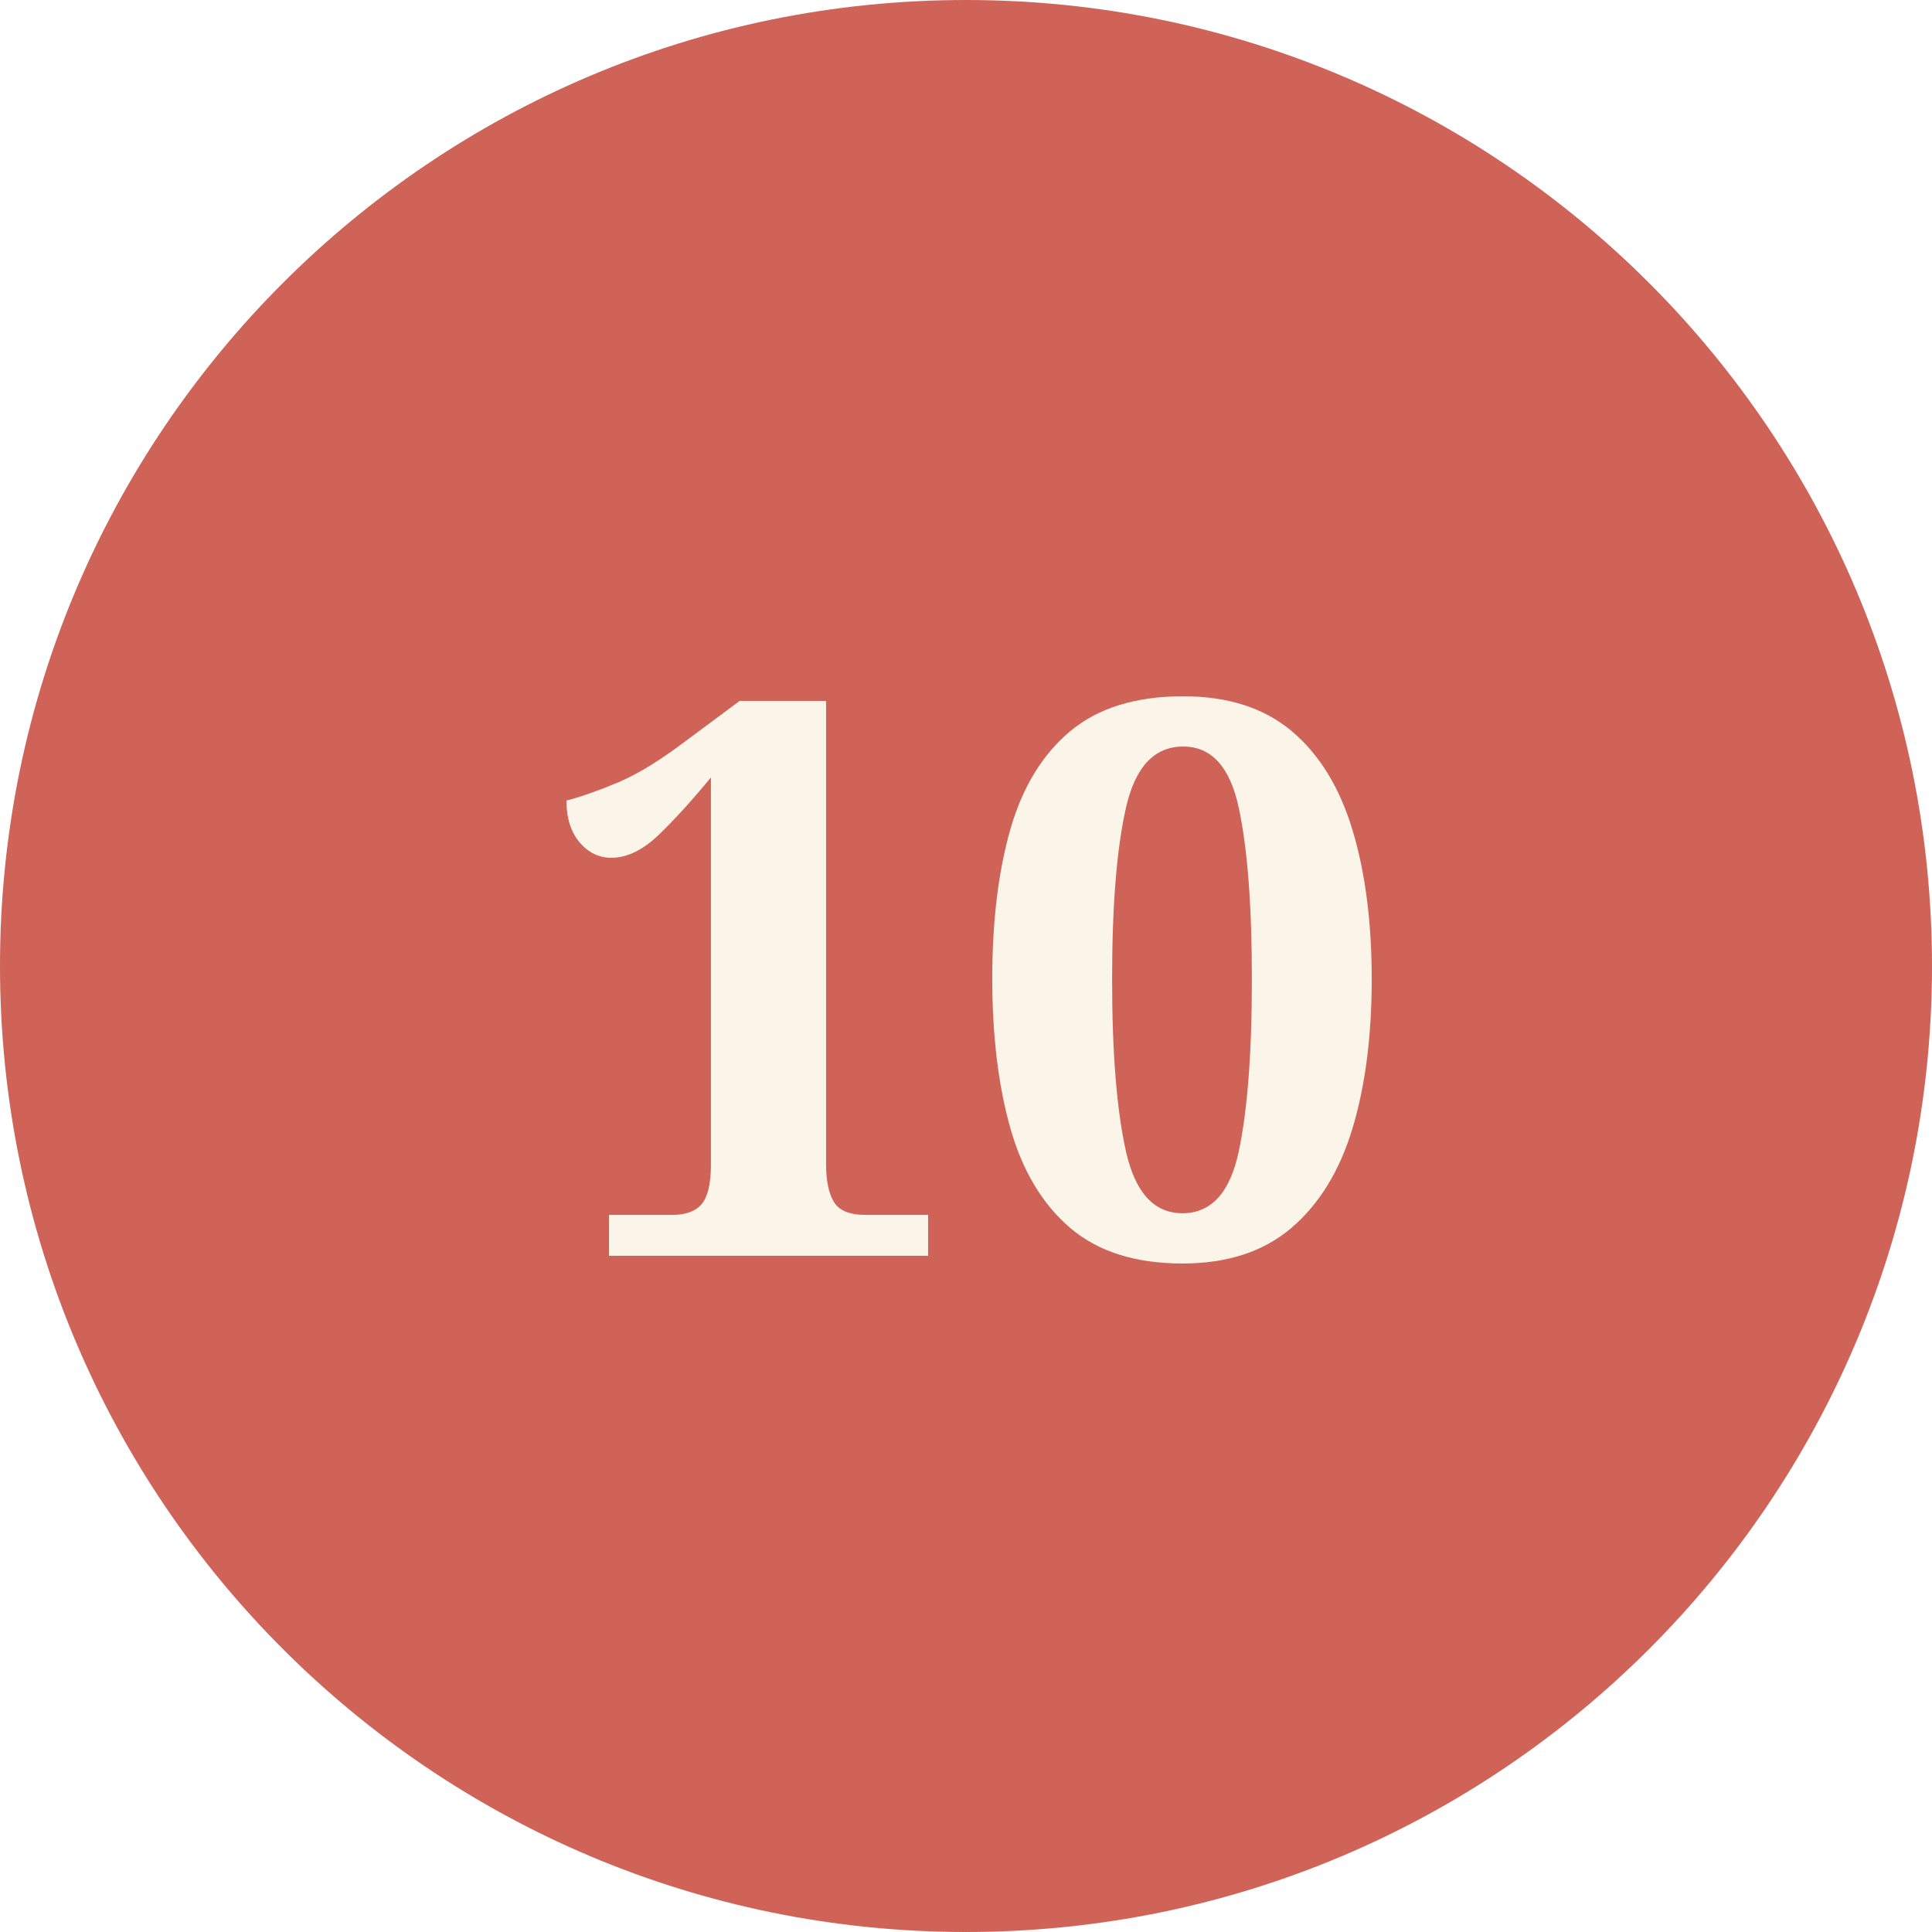
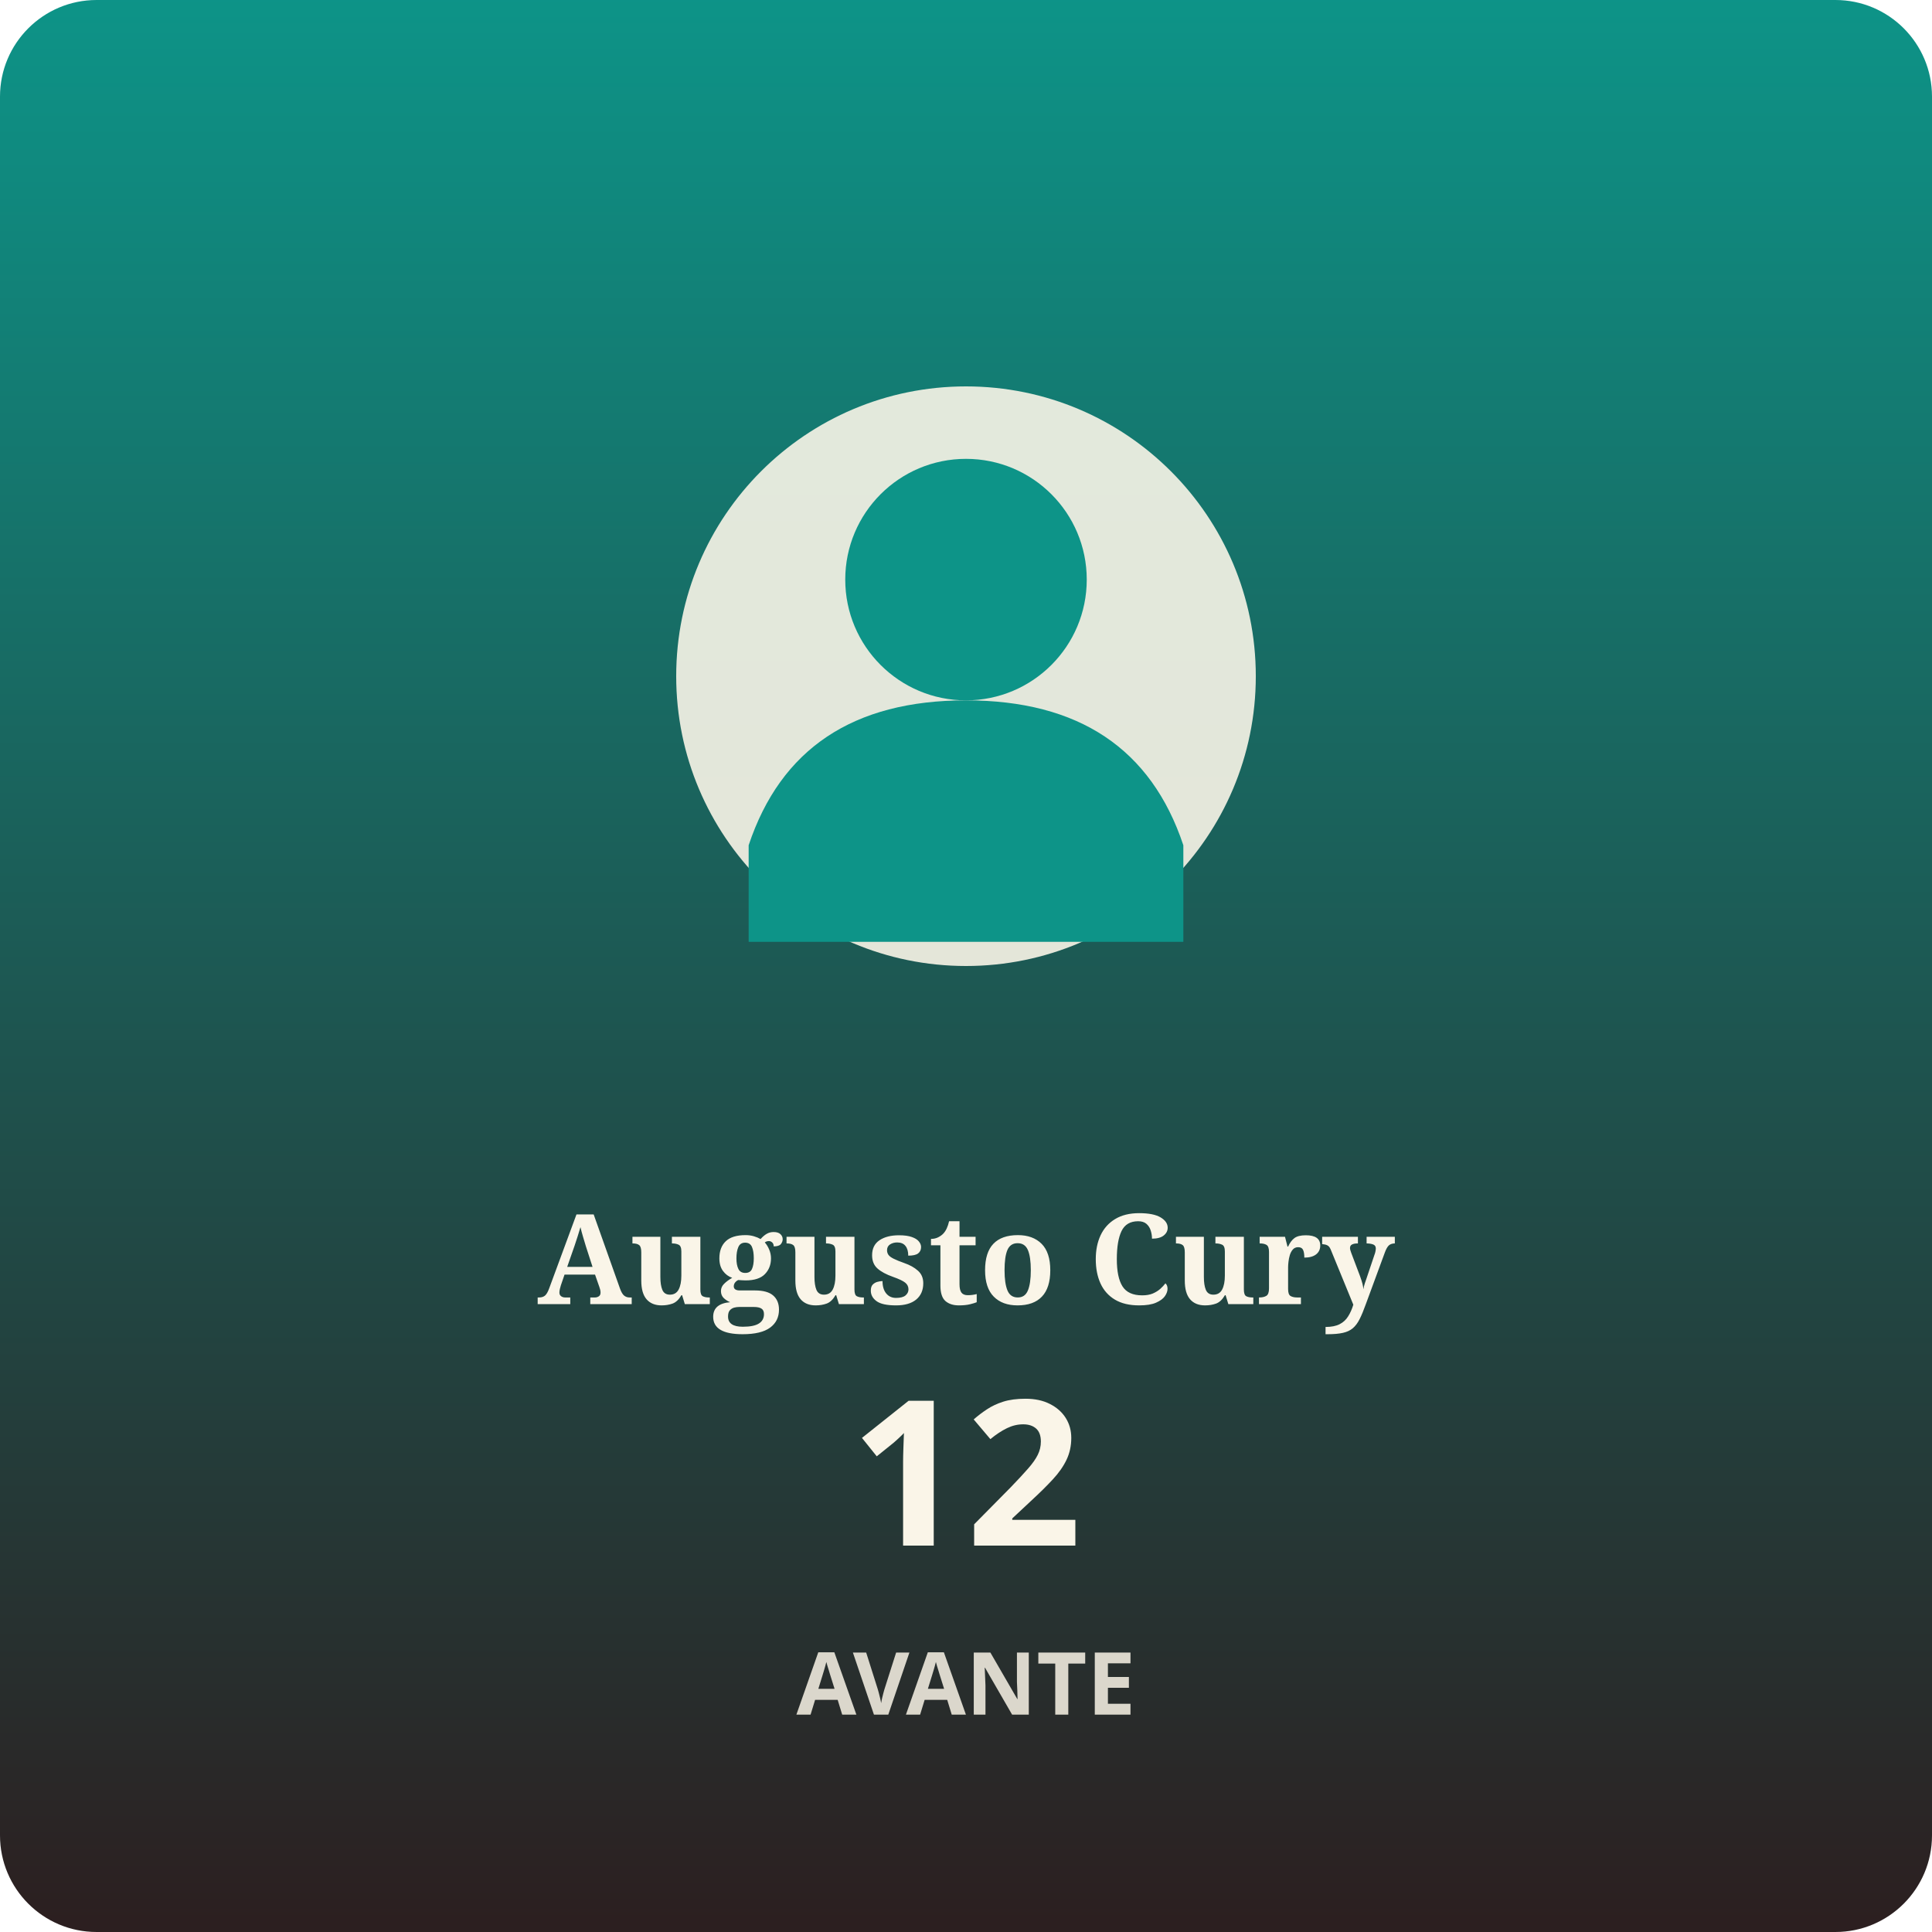
- <svg xmlns="http://www.w3.org/2000/svg" viewBox="0 0 200 200">
-   <rect width="200" height="200" rx="100" fill="#cf6357" />
-   <text x="100" y="130" text-anchor="middle" font-family="Georgia, serif" font-weight="900" font-size="80" fill="#faf5e8">10</text>
+ <svg xmlns="http://www.w3.org/2000/svg" viewBox="0 0 400 400" width="400" height="400">
+   <defs>
+     <linearGradient id="grad10" x1="0%" y1="0%" x2="0%" y2="100%">
+       <stop offset="0%" style="stop-color:#0d9488;stop-opacity:1" />
+       <stop offset="100%" style="stop-color:#2c1e1f;stop-opacity:1" />
+     </linearGradient>
+   </defs>
+   <rect width="400" height="400" fill="url(#grad10)" rx="20" />
+   <circle cx="200" cy="140" r="60" fill="#faf5e8" opacity="0.9" />
+   <circle cx="200" cy="120" r="25" fill="#0d9488" />
+   <path d="M 200 145 Q 165 145 155 175 L 155 195 L 245 195 L 245 175 Q 235 145 200 145 Z" fill="#0d9488" />
+   <text x="200" y="270" text-anchor="middle" font-family="Georgia, serif" font-weight="900" font-size="26" fill="#faf5e8">Augusto Cury</text>
+   <text x="200" y="320" text-anchor="middle" font-family="Segoe UI, sans-serif" font-weight="700" font-size="42" fill="#faf5e8">12</text>
+   <text x="200" y="355" text-anchor="middle" font-family="Segoe UI, sans-serif" font-weight="600" font-size="18" fill="#faf5e8" opacity="0.85">AVANTE</text>
</svg>
